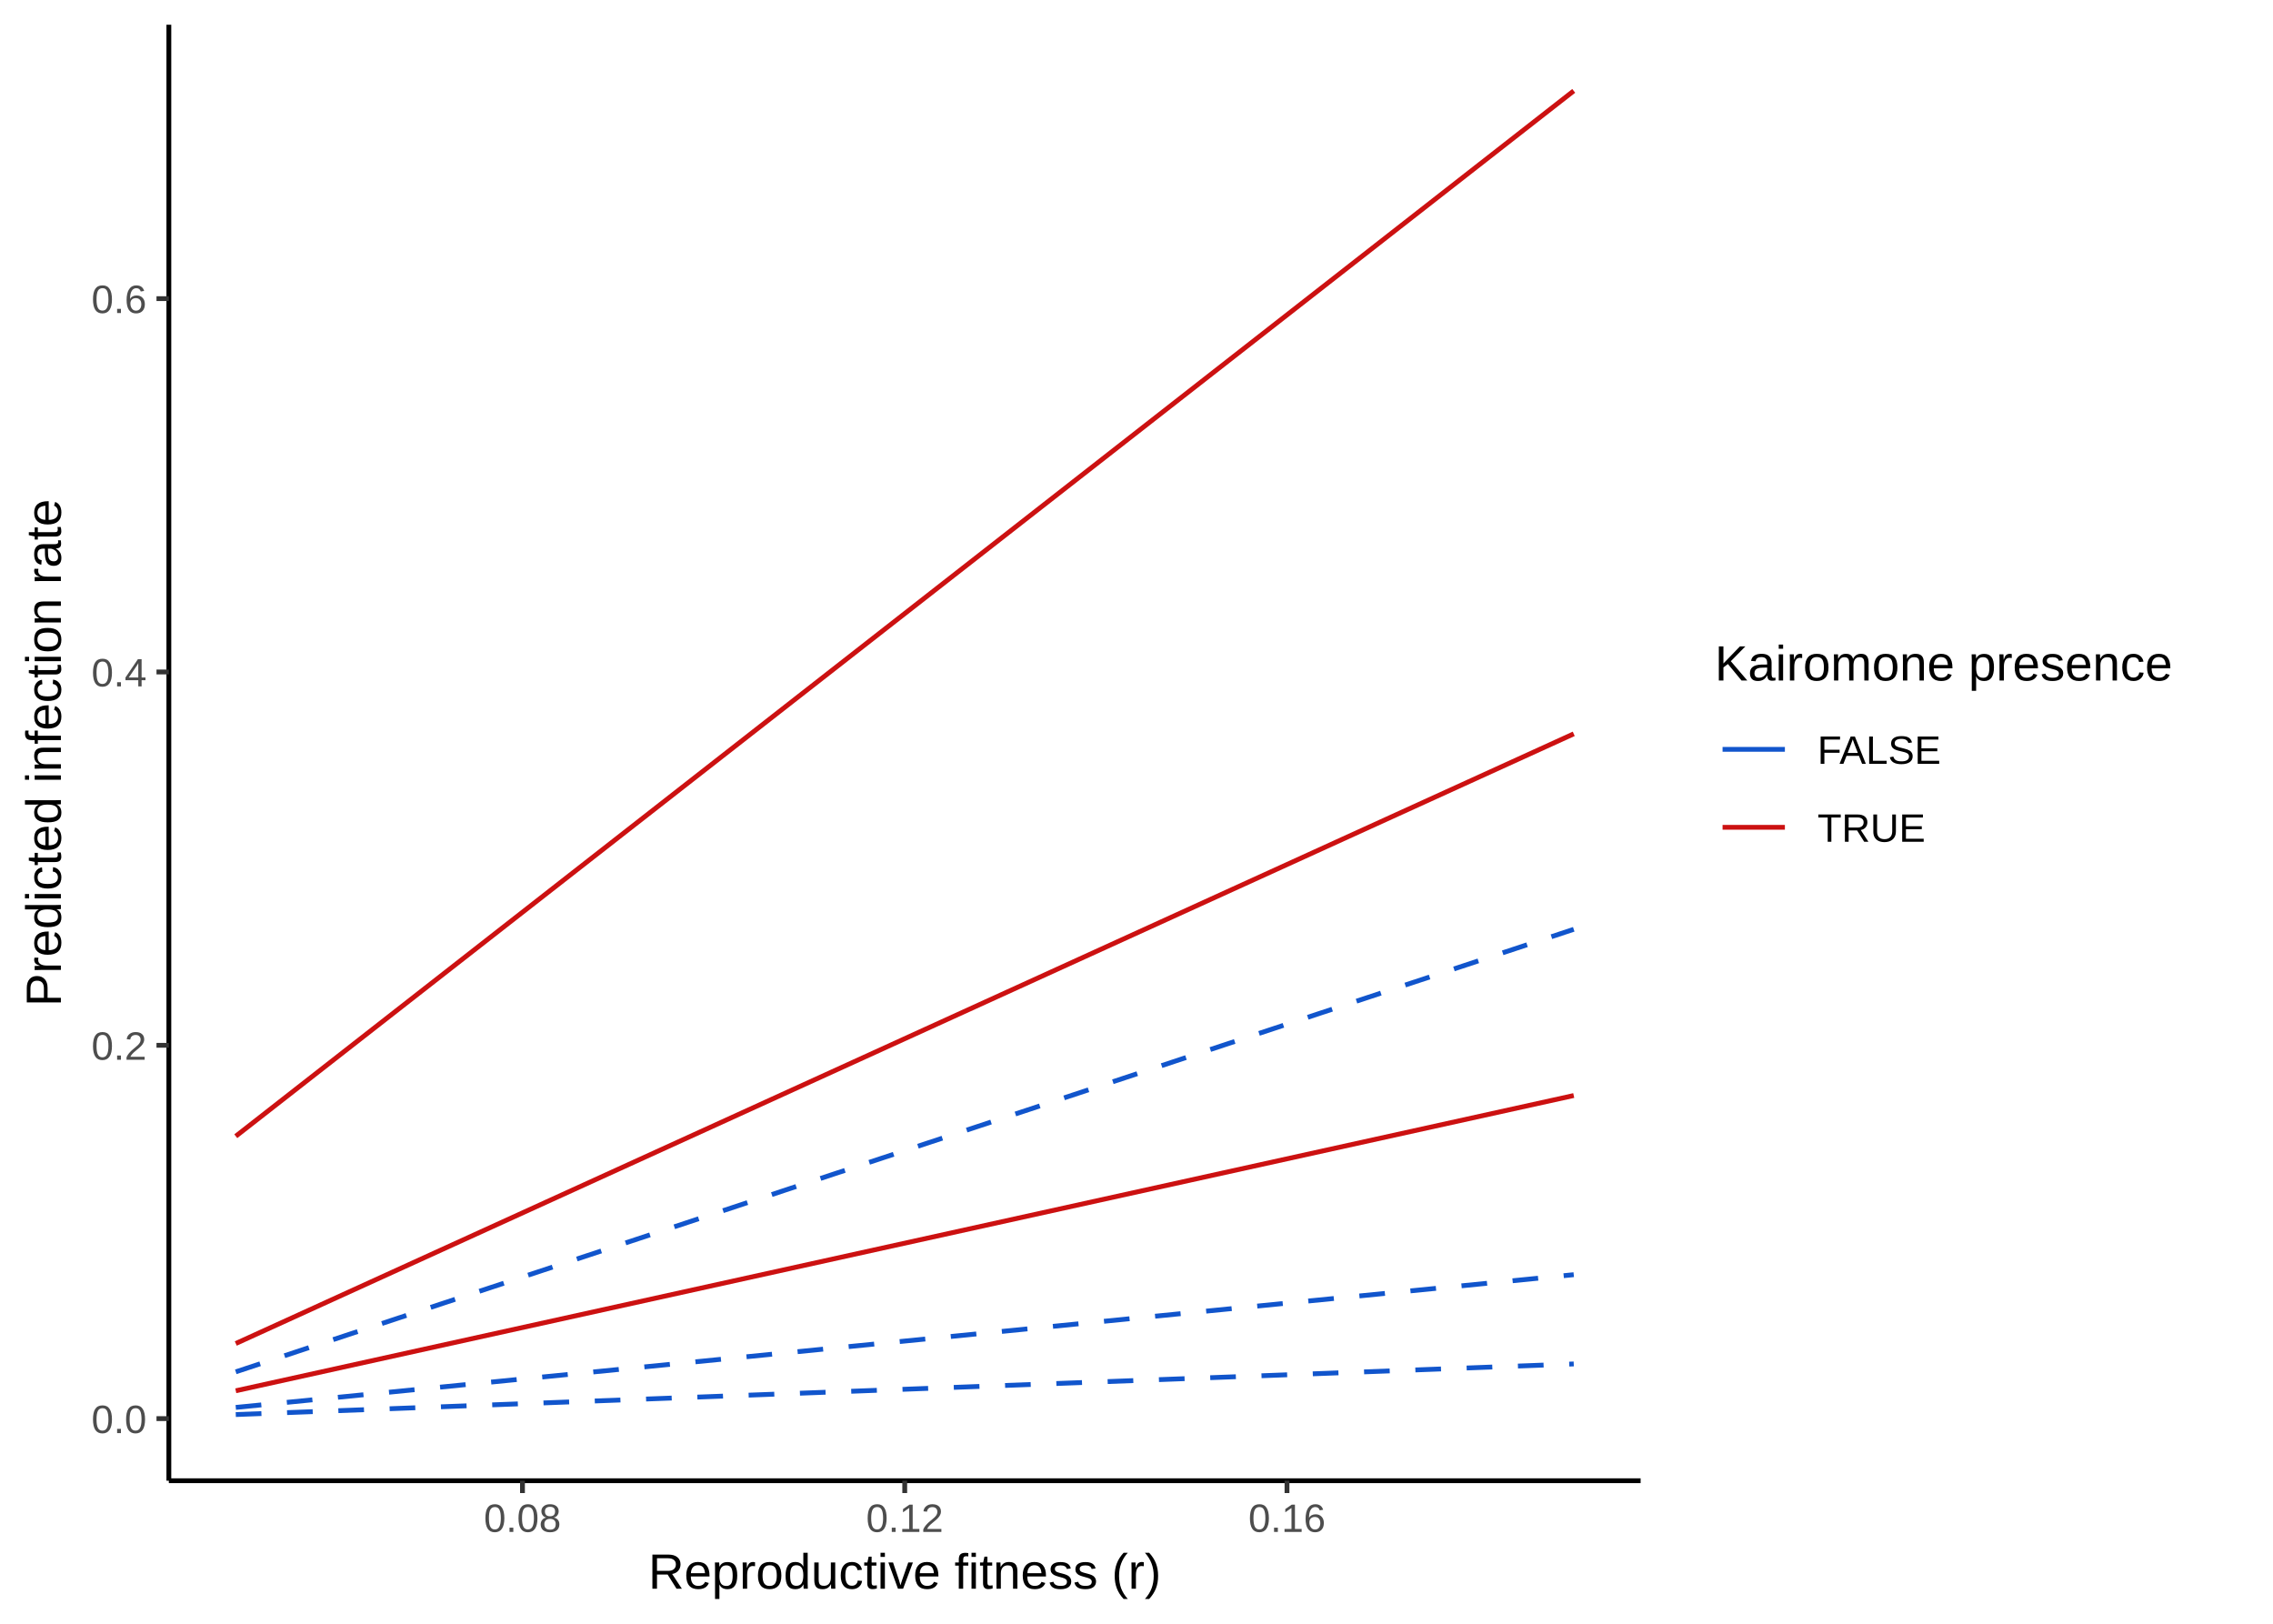
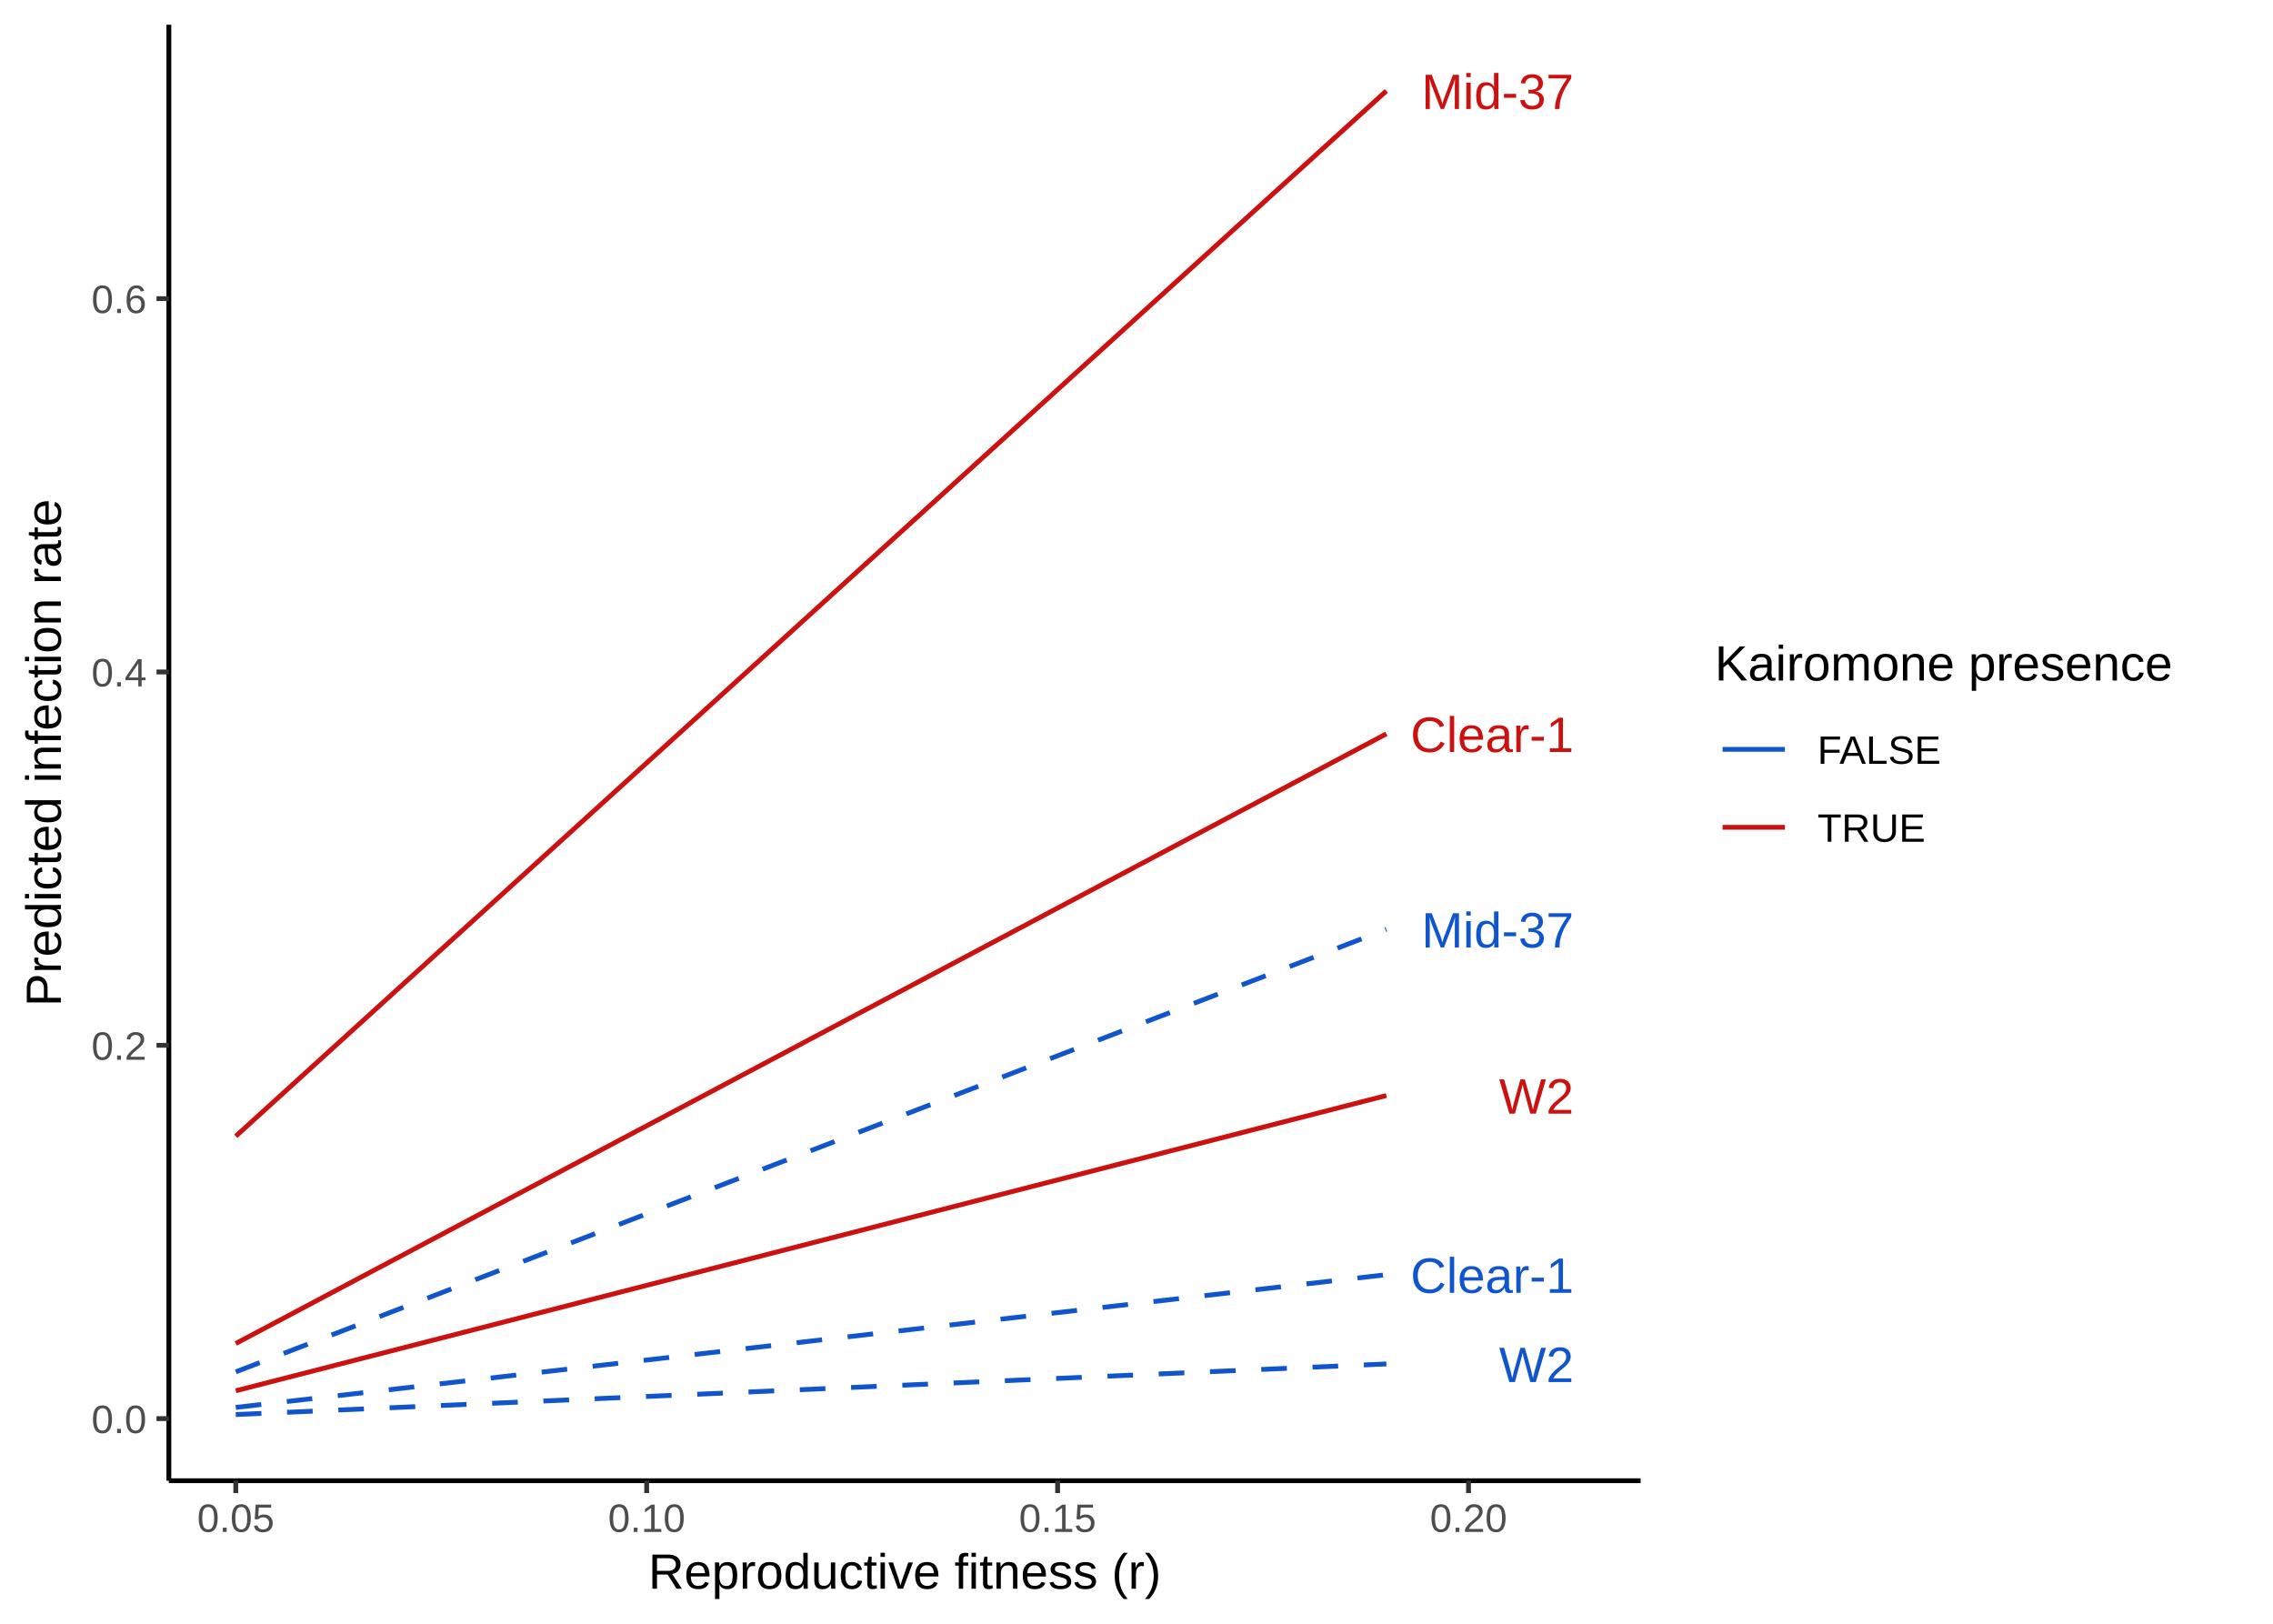
<svg xmlns="http://www.w3.org/2000/svg" class="svglite" width="504.00pt" height="360.00pt" viewBox="0 0 504.00 360.00">
  <defs>
    <style type="text/css">
    .svglite line, .svglite polyline, .svglite polygon, .svglite path, .svglite rect, .svglite circle {
      fill: none;
      stroke: #000000;
      stroke-linecap: round;
      stroke-linejoin: round;
      stroke-miterlimit: 10.00;
    }
    .svglite text {
      white-space: pre;
    }
  </style>
  </defs>
  <rect width="100%" height="100%" style="stroke: none; fill: #FFFFFF;" />
  <defs>
    <clipPath id="cpMC4wMHw1MDQuMDB8MC4wMHwzNjAuMDA=">
      <rect x="0.00" y="0.00" width="504.00" height="360.00" />
    </clipPath>
  </defs>
  <g clip-path="url(#cpMC4wMHw1MDQuMDB8MC4wMHwzNjAuMDA=)">
    <rect x="0.00" y="0.00" width="504.00" height="360.00" style="stroke-width: 1.07; stroke: #FFFFFF; fill: #FFFFFF;" />
  </g>
  <defs>
    <clipPath id="cpMzcuNDR8MzYzLjc4fDUuNDh8MzI4LjI5">
      <rect x="37.44" y="5.48" width="326.34" height="322.82" />
    </clipPath>
  </defs>
  <g clip-path="url(#cpMzcuNDR8MzYzLjc4fDUuNDh8MzI4LjI5)">
    <rect x="37.44" y="5.48" width="326.34" height="322.82" style="stroke-width: 1.07; stroke: none; fill: #FFFFFF;" />
-     <polyline points="52.28,312.04 348.95,282.61 " style="stroke-width: 1.07; stroke: #1155CC; stroke-dasharray: 5.69,5.69; stroke-linecap: butt;" />
-     <polyline points="52.28,304.15 348.95,206.04 " style="stroke-width: 1.07; stroke: #1155CC; stroke-dasharray: 5.69,5.69; stroke-linecap: butt;" />
-     <polyline points="52.28,313.62 348.95,302.40 " style="stroke-width: 1.07; stroke: #1155CC; stroke-dasharray: 5.69,5.69; stroke-linecap: butt;" />
-     <polyline points="52.28,297.87 348.95,162.70 " style="stroke-width: 1.07; stroke: #CC1111; stroke-linecap: butt;" />
-     <polyline points="52.28,251.91 348.95,20.15 " style="stroke-width: 1.07; stroke: #CC1111; stroke-linecap: butt;" />
-     <polyline points="52.28,308.35 348.95,242.89 " style="stroke-width: 1.07; stroke: #CC1111; stroke-linecap: butt;" />
+     <polyline points="52.28,312.04 307.40,282.61 " style="stroke-width: 1.07; stroke: #1155CC; stroke-dasharray: 5.69,5.69; stroke-linecap: butt;" />
+     <polyline points="52.28,304.15 307.40,206.04 " style="stroke-width: 1.07; stroke: #1155CC; stroke-dasharray: 5.69,5.69; stroke-linecap: butt;" />
+     <polyline points="52.28,313.62 307.40,302.40 " style="stroke-width: 1.07; stroke: #1155CC; stroke-dasharray: 5.69,5.69; stroke-linecap: butt;" />
+     <polyline points="52.28,297.87 307.40,162.70 " style="stroke-width: 1.07; stroke: #CC1111; stroke-linecap: butt;" />
+     <polyline points="52.28,251.91 307.40,20.15 " style="stroke-width: 1.07; stroke: #CC1111; stroke-linecap: butt;" />
+     <polyline points="52.28,308.35 307.40,242.89 " style="stroke-width: 1.07; stroke: #CC1111; stroke-linecap: butt;" />
+     <text x="348.95" y="166.73" text-anchor="end" style="font-size: 11.04px;fill: #CC1111; font-family: &quot;Liberation Sans&quot;;" textLength="39.15px" lengthAdjust="spacingAndGlyphs">Clear-1</text>
+     <text x="348.95" y="24.17" text-anchor="end" style="font-size: 11.04px;fill: #CC1111; font-family: &quot;Liberation Sans&quot;;" textLength="37.61px" lengthAdjust="spacingAndGlyphs">Mid-37</text>
+     <text x="348.95" y="246.91" text-anchor="end" style="font-size: 11.04px;fill: #CC1111; font-family: &quot;Liberation Sans&quot;;" textLength="17.93px" lengthAdjust="spacingAndGlyphs">W2</text>
+     <text x="348.95" y="286.64" text-anchor="end" style="font-size: 11.04px;fill: #1155CC; font-family: &quot;Liberation Sans&quot;;" textLength="39.15px" lengthAdjust="spacingAndGlyphs">Clear-1</text>
+     <text x="348.95" y="210.07" text-anchor="end" style="font-size: 11.04px;fill: #1155CC; font-family: &quot;Liberation Sans&quot;;" textLength="37.61px" lengthAdjust="spacingAndGlyphs">Mid-37</text>
+     <text x="348.95" y="306.42" text-anchor="end" style="font-size: 11.04px;fill: #1155CC; font-family: &quot;Liberation Sans&quot;;" textLength="17.93px" lengthAdjust="spacingAndGlyphs">W2</text>
  </g>
  <g clip-path="url(#cpMC4wMHw1MDQuMDB8MC4wMHwzNjAuMDA=)">
    <polyline points="37.44,328.29 37.44,5.48 " style="stroke-width: 1.07; stroke-linecap: butt;" />
    <text x="32.51" y="317.73" text-anchor="end" style="font-size: 8.80px;fill: #4D4D4D; font-family: &quot;Liberation Sans&quot;;" textLength="13.98px" lengthAdjust="spacingAndGlyphs">0.0</text>
    <text x="32.51" y="234.96" text-anchor="end" style="font-size: 8.80px;fill: #4D4D4D; font-family: &quot;Liberation Sans&quot;;" textLength="13.98px" lengthAdjust="spacingAndGlyphs">0.2</text>
    <text x="32.51" y="152.19" text-anchor="end" style="font-size: 8.80px;fill: #4D4D4D; font-family: &quot;Liberation Sans&quot;;" textLength="13.98px" lengthAdjust="spacingAndGlyphs">0.4</text>
    <text x="32.51" y="69.41" text-anchor="end" style="font-size: 8.80px;fill: #4D4D4D; font-family: &quot;Liberation Sans&quot;;" textLength="13.98px" lengthAdjust="spacingAndGlyphs">0.6</text>
    <polyline points="34.70,314.52 37.44,314.52 " style="stroke-width: 1.07; stroke: #333333; stroke-linecap: butt;" />
    <polyline points="34.70,231.75 37.44,231.75 " style="stroke-width: 1.07; stroke: #333333; stroke-linecap: butt;" />
    <polyline points="34.70,148.98 37.44,148.98 " style="stroke-width: 1.07; stroke: #333333; stroke-linecap: butt;" />
    <polyline points="34.70,66.21 37.44,66.21 " style="stroke-width: 1.07; stroke: #333333; stroke-linecap: butt;" />
    <polyline points="37.44,328.29 363.78,328.29 " style="stroke-width: 1.07; stroke-linecap: butt;" />
-     <polyline points="115.85,331.03 115.85,328.29 " style="stroke-width: 1.07; stroke: #333333; stroke-linecap: butt;" />
-     <polyline points="200.61,331.03 200.61,328.29 " style="stroke-width: 1.07; stroke: #333333; stroke-linecap: butt;" />
-     <polyline points="285.37,331.03 285.37,328.29 " style="stroke-width: 1.07; stroke: #333333; stroke-linecap: butt;" />
-     <text x="115.85" y="339.64" text-anchor="middle" style="font-size: 8.80px;fill: #4D4D4D; font-family: &quot;Liberation Sans&quot;;" textLength="19.58px" lengthAdjust="spacingAndGlyphs">0.08</text>
-     <text x="200.61" y="339.64" text-anchor="middle" style="font-size: 8.80px;fill: #4D4D4D; font-family: &quot;Liberation Sans&quot;;" textLength="19.58px" lengthAdjust="spacingAndGlyphs">0.12</text>
-     <text x="285.37" y="339.64" text-anchor="middle" style="font-size: 8.80px;fill: #4D4D4D; font-family: &quot;Liberation Sans&quot;;" textLength="19.58px" lengthAdjust="spacingAndGlyphs">0.16</text>
+     <polyline points="52.28,331.03 52.28,328.29 " style="stroke-width: 1.07; stroke: #333333; stroke-linecap: butt;" />
+     <polyline points="143.39,331.03 143.39,328.29 " style="stroke-width: 1.07; stroke: #333333; stroke-linecap: butt;" />
+     <polyline points="234.51,331.03 234.51,328.29 " style="stroke-width: 1.07; stroke: #333333; stroke-linecap: butt;" />
+     <polyline points="325.62,331.03 325.62,328.29 " style="stroke-width: 1.07; stroke: #333333; stroke-linecap: butt;" />
+     <text x="52.28" y="339.64" text-anchor="middle" style="font-size: 8.80px;fill: #4D4D4D; font-family: &quot;Liberation Sans&quot;;" textLength="19.58px" lengthAdjust="spacingAndGlyphs">0.05</text>
+     <text x="143.39" y="339.64" text-anchor="middle" style="font-size: 8.80px;fill: #4D4D4D; font-family: &quot;Liberation Sans&quot;;" textLength="19.58px" lengthAdjust="spacingAndGlyphs">0.10</text>
+     <text x="234.51" y="339.64" text-anchor="middle" style="font-size: 8.80px;fill: #4D4D4D; font-family: &quot;Liberation Sans&quot;;" textLength="19.58px" lengthAdjust="spacingAndGlyphs">0.15</text>
+     <text x="325.62" y="339.64" text-anchor="middle" style="font-size: 8.80px;fill: #4D4D4D; font-family: &quot;Liberation Sans&quot;;" textLength="19.58px" lengthAdjust="spacingAndGlyphs">0.20</text>
    <text x="200.61" y="352.23" text-anchor="middle" style="font-size: 11.00px; font-family: &quot;Liberation Sans&quot;;" textLength="129.11px" lengthAdjust="spacingAndGlyphs">Reproductive fitness (r)</text>
    <text transform="translate(13.50,166.89) rotate(-90)" text-anchor="middle" style="font-size: 11.00px; font-family: &quot;Liberation Sans&quot;;" textLength="128.77px" lengthAdjust="spacingAndGlyphs">Predicted infection rate</text>
    <rect x="374.74" y="136.23" width="123.78" height="61.31" style="stroke-width: 1.07; stroke: none; fill: #FFFFFF;" />
    <text x="380.22" y="150.88" style="font-size: 11.00px; font-family: &quot;Liberation Sans&quot;;" textLength="112.82px" lengthAdjust="spacingAndGlyphs">Kairomone presence</text>
    <rect x="380.22" y="157.50" width="17.28" height="17.28" style="stroke-width: 1.07; stroke: none; fill: #FFFFFF;" />
    <line x1="381.95" y1="166.14" x2="395.77" y2="166.14" style="stroke-width: 1.07; stroke: #1155CC; stroke-linecap: butt;" />
    <rect x="380.22" y="174.78" width="17.28" height="17.28" style="stroke-width: 1.07; stroke: none; fill: #FFFFFF;" />
    <line x1="381.95" y1="183.42" x2="395.77" y2="183.42" style="stroke-width: 1.07; stroke: #CC1111; stroke-linecap: butt;" />
    <text x="402.98" y="169.35" style="font-size: 8.80px; font-family: &quot;Liberation Sans&quot;;" textLength="26.32px" lengthAdjust="spacingAndGlyphs">FALSE</text>
    <text x="402.98" y="186.63" style="font-size: 8.80px; font-family: &quot;Liberation Sans&quot;;" textLength="23.48px" lengthAdjust="spacingAndGlyphs">TRUE</text>
  </g>
</svg>
